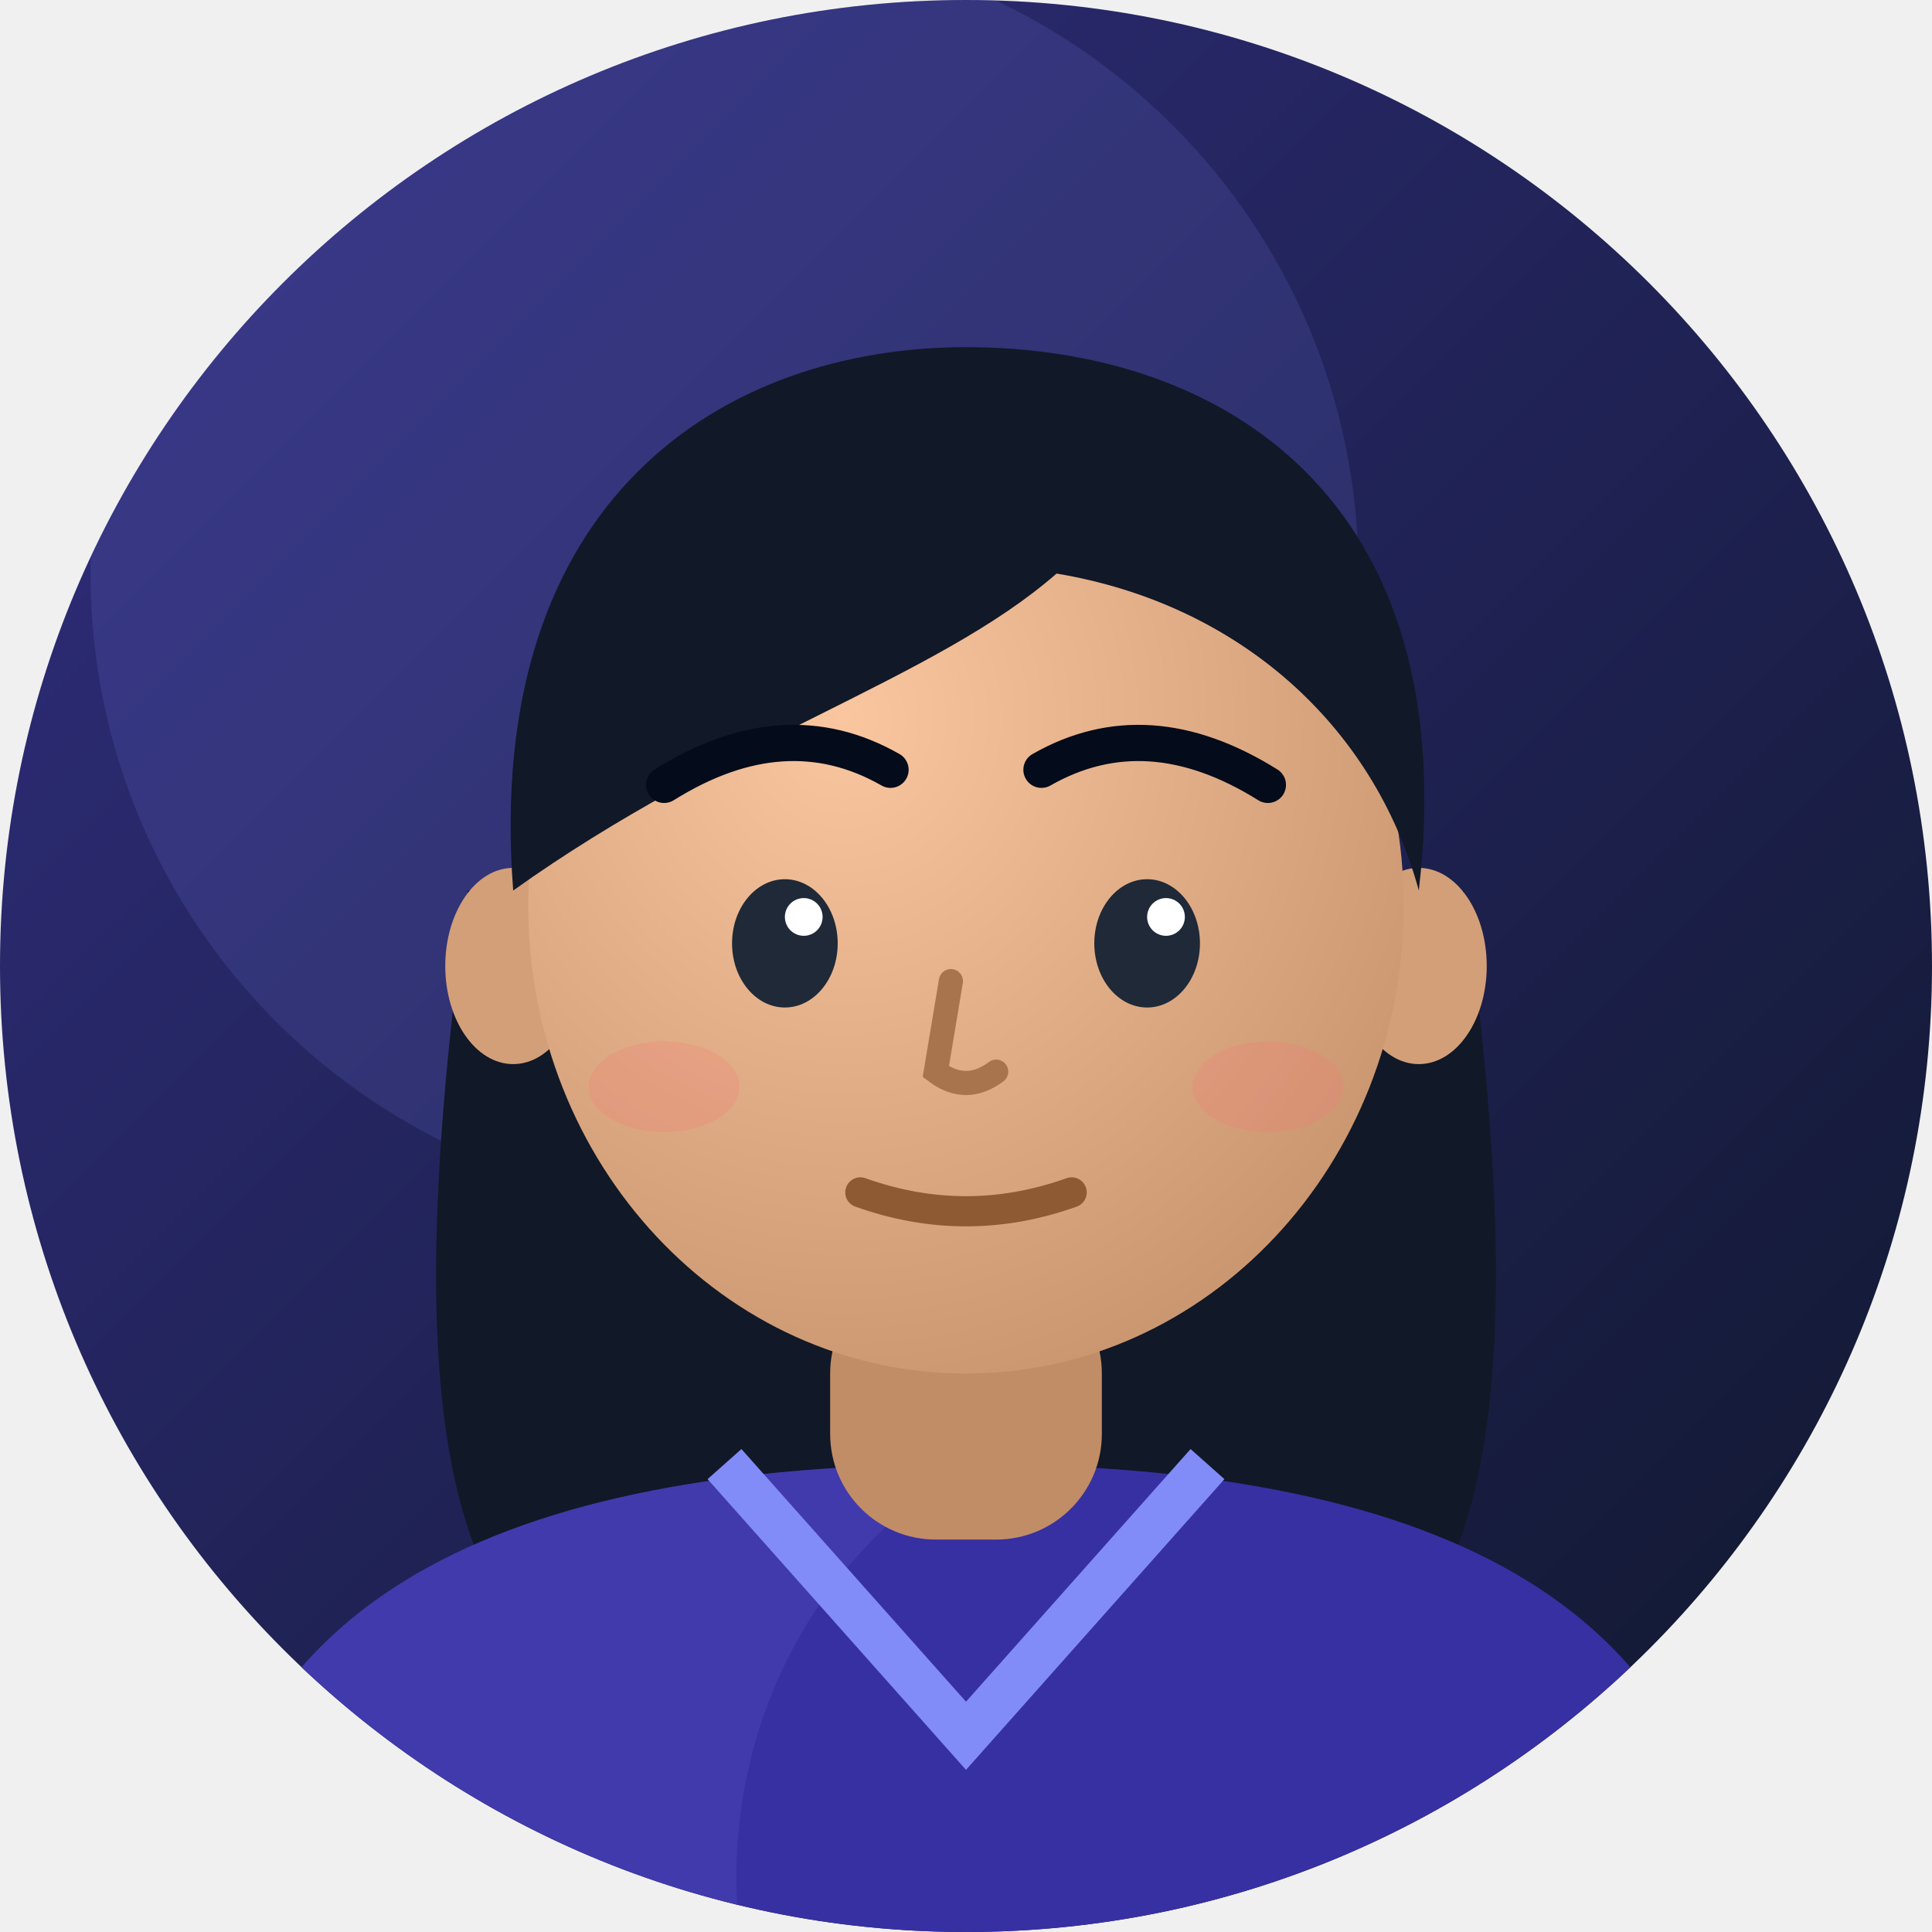
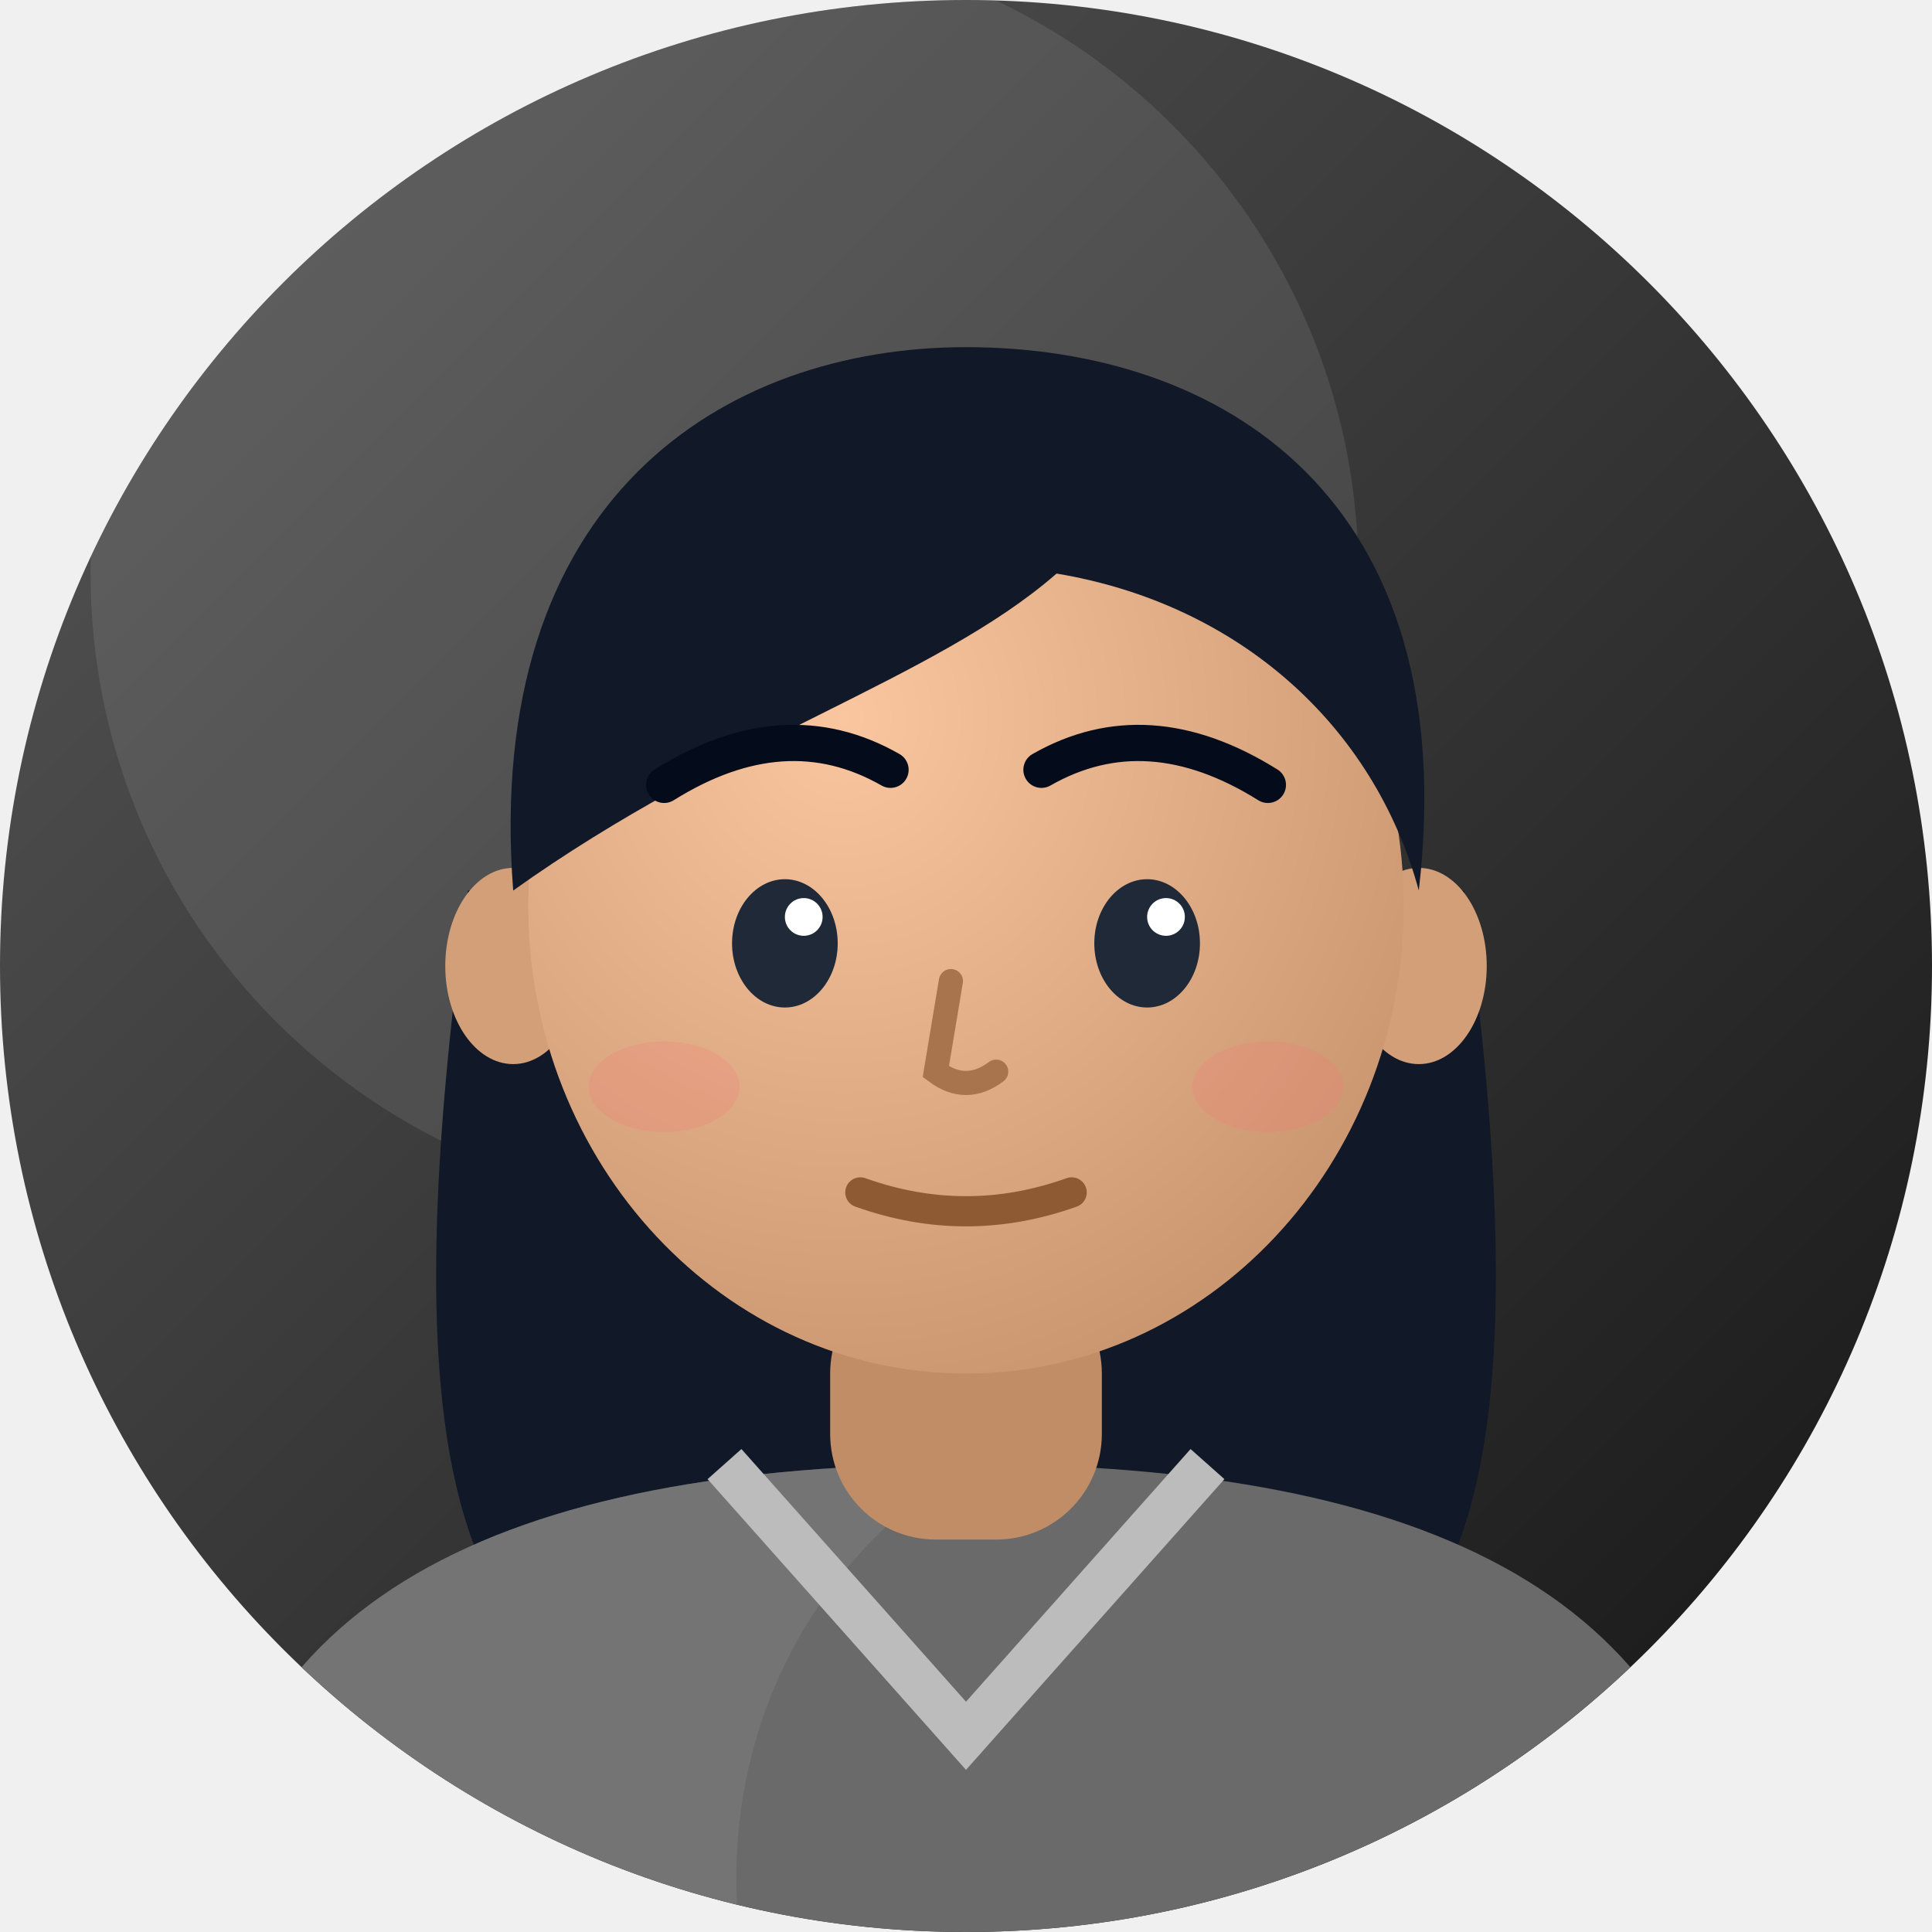
<svg xmlns="http://www.w3.org/2000/svg" viewBox="0 0 256 256" width="256" height="256" role="img" aria-label="sor_juana_ines_de_la_cruz">
  <defs>
    <linearGradient id="g-sor_juana_ines_de_la_cruz" x1="0" y1="0" x2="1" y2="1">
-       <stop offset="0" stop-color="#312e81" />
-       <stop offset="1" stop-color="#0f172a" />
+       <stop offset="0" stop-color="#585858" />
+       <stop offset="1" stop-color="#141414" />
    </linearGradient>
    <radialGradient id="f-sor_juana_ines_de_la_cruz" cx=".36" cy=".3" r=".8">
      <stop offset="0" stop-color="#fac6a0" />
      <stop offset="1" stop-color="#c7936d" />
    </radialGradient>
    <clipPath id="c-sor_juana_ines_de_la_cruz">
      <circle cx="128" cy="128" r="128" />
    </clipPath>
  </defs>
  <g clip-path="url(#c-sor_juana_ines_de_la_cruz)">
    <rect width="256" height="256" fill="url(#g-sor_juana_ines_de_la_cruz)" />
-     <circle cx="96" cy="76" r="84" fill="#818cf8" opacity=".14" />
+     <circle cx="96" cy="76" r="84" fill="#bcbcbc" opacity=".14" />
    <path d="M62 118 C52 190 60 218 84 226 L172 226 C196 218 204 190 194 118 Z" fill="#111827" />
-     <path d="M26 256 C30 212 66 194 128 194 C190 194 226 212 230 256 Z" fill="#3730a3" />
-     <path d="M26 256 C30 212 66 194 128 194 C100 212 96 240 98 256 Z" fill="#4b44b7" opacity=".5" />
-     <path d="M96 194 L128 230 L160 194" stroke="#818cf8" stroke-width="6" fill="none" />
+     <path d="M26 256 C30 212 66 194 128 194 C190 194 226 212 230 256 Z" fill="#6a6a6a" />
+     <path d="M26 256 C30 212 66 194 128 194 C100 212 96 240 98 256 Z" fill="#7e7e7e" opacity=".5" />
+     <path d="M96 194 L128 230 L160 194" stroke="#bcbcbc" stroke-width="6" fill="none" />
    <rect x="110" y="168" width="36" height="36" rx="14" fill="#c18d67" />
    <ellipse cx="68" cy="128" rx="9" ry="13" fill="#d39f79" />
    <ellipse cx="188" cy="128" rx="9" ry="13" fill="#d39f79" />
    <ellipse cx="128" cy="120" rx="58" ry="62" fill="url(#f-sor_juana_ines_de_la_cruz)" />
    <path d="M68 118 C64 66 96 46 128 46 C162 46 194 66 188 118 C182 96 164 80 140 76 C124 90 96 98 68 118 Z" fill="#111827" />
    <g stroke="#040b1a" stroke-width="4.8" stroke-linecap="round" fill="none">
      <path d="M88 104 Q104 94 118 102" />
      <path d="M138 102 Q152 94 168 104" />
    </g>
    <g fill="#1f2937">
      <ellipse cx="104" cy="125" rx="7" ry="8.5" />
      <ellipse cx="152" cy="125" rx="7" ry="8.5" />
    </g>
    <g fill="#fff">
      <circle cx="106.5" cy="121.5" r="2.5" />
      <circle cx="154.5" cy="121.5" r="2.5" />
    </g>
    <ellipse cx="88" cy="144" rx="10" ry="6" fill="#f87171" opacity=".22" />
    <ellipse cx="168" cy="144" rx="10" ry="6" fill="#f87171" opacity=".22" />
    <path d="M126 130 L124 142 Q128 145 132 142" stroke="#a8744e" stroke-width="3.2" fill="none" stroke-linecap="round" />
    <path d="M114 158 Q128 163 142 158" stroke="#8e5a34" stroke-width="4" fill="none" stroke-linecap="round" />
  </g>
</svg>
